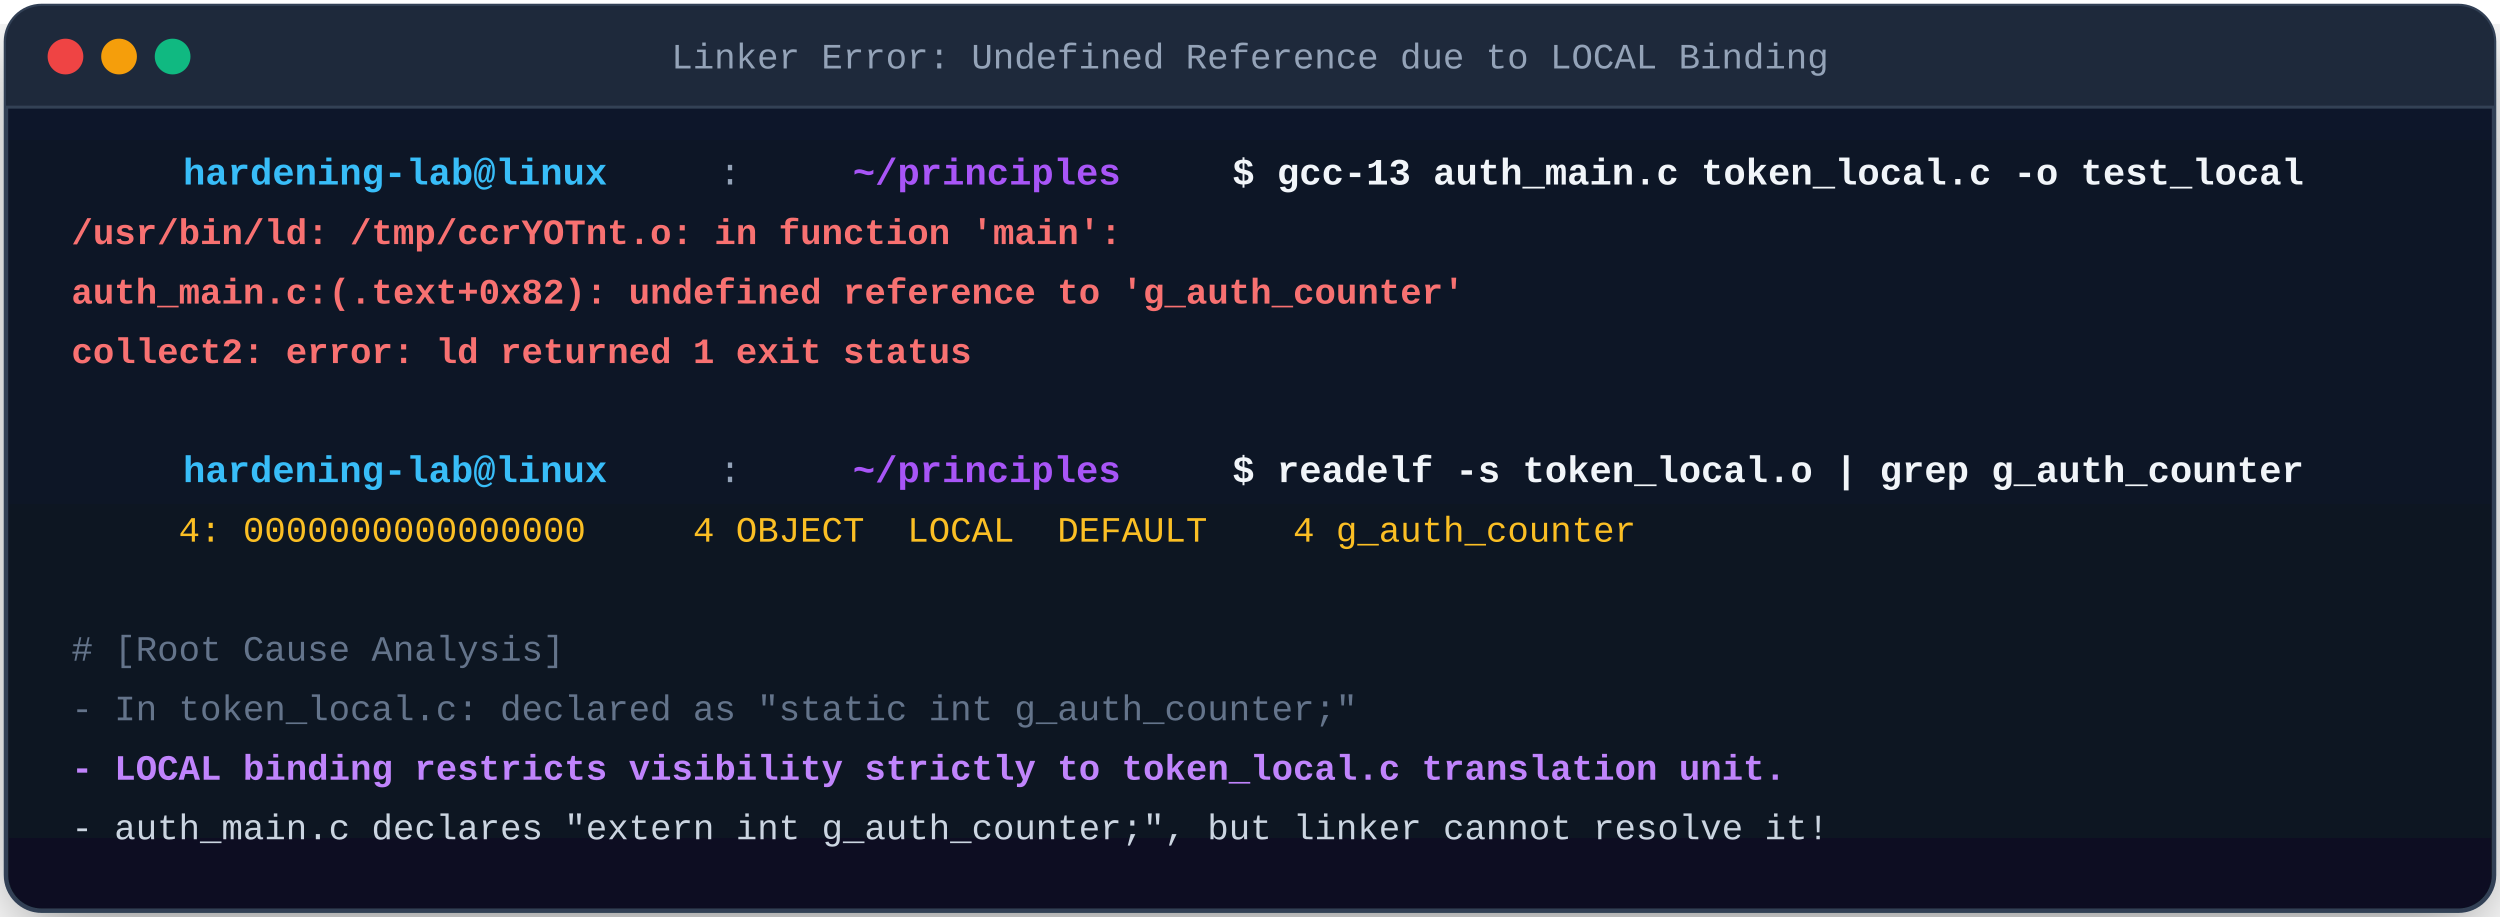
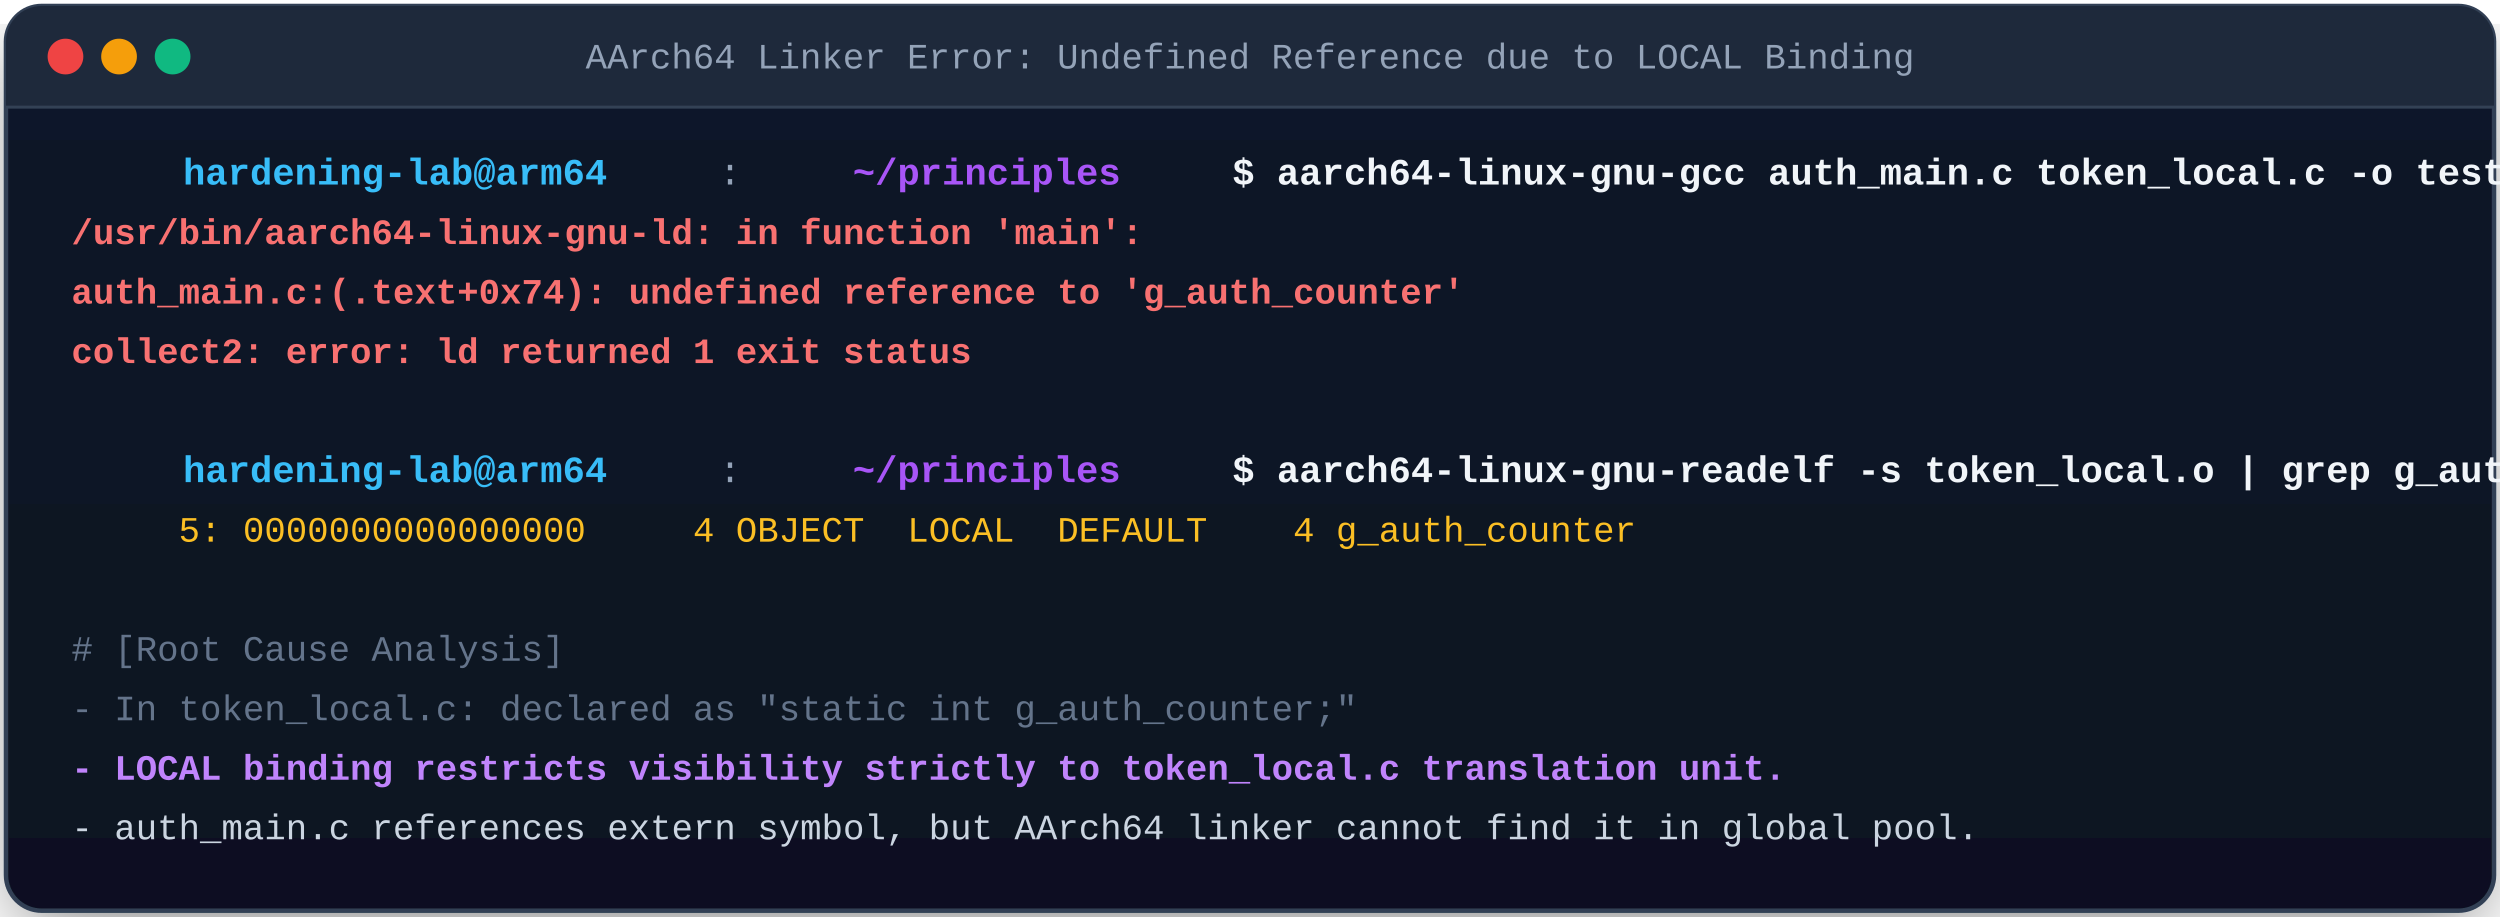
<svg xmlns="http://www.w3.org/2000/svg" viewBox="0 0 840 308" width="100%" height="308" style="background: transparent; font-family: ui-monospace, SFMono-Regular, Menlo, Monaco, Consolas, 'Liberation Mono', monospace;">
  <defs>
    <linearGradient id="termGrad" x1="0%" y1="0%" x2="0%" y2="100%">
      <stop offset="0%" stop-color="#0f172a" />
      <stop offset="100%" stop-color="#0b1120" />
    </linearGradient>
    <filter id="shadow" x="-4%" y="-4%" width="108%" height="108%" filterUnits="userSpaceOnUse">
      <feDropShadow dx="0" dy="8" stdDeviation="16" flood-color="#000000" flood-opacity="0.5" />
    </filter>
  </defs>
  <rect x="2" y="2" width="836" height="304" rx="12" fill="url(#termGrad)" stroke="#334155" stroke-width="1.5" filter="url(#shadow)" />
  <path d="M 2 14 C 2 7.37 7.37 2 14 2 L 826 2 C 832.63 2 838 7.37 838 14 L 838 36 L 2 36 Z" fill="#1e293b" />
  <line x1="2" y1="36" x2="838" y2="36" stroke="#334155" stroke-width="1" />
  <circle cx="22" cy="19" r="6" fill="#ef4444" />
  <circle cx="40" cy="19" r="6" fill="#f59e0b" />
  <circle cx="58" cy="19" r="6" fill="#10b981" />
-   <text x="420.0" y="23" text-anchor="middle" fill="#94a3b8" font-size="12" font-weight="500">Linker Error: Undefined Reference due to LOCAL Binding</text>
+   <text x="420.0" y="23" text-anchor="middle" fill="#94a3b8" font-size="12" font-weight="500">AArch64 Linker Error: Undefined Reference due to LOCAL Binding</text>
  <text x="24" y="62" font-size="12.5" xml:space="preserve">
-     <tspan fill="#38bdf8" font-weight="bold">hardening-lab@linux</tspan>
+     <tspan fill="#38bdf8" font-weight="bold">hardening-lab@arm64</tspan>
    <tspan fill="#94a3b8">:</tspan>
    <tspan fill="#a855f7" font-weight="bold">~/principles</tspan>
-     <tspan fill="#f1f5f9" font-weight="bold">$ gcc-13 auth_main.c token_local.c -o test_local</tspan>
+     <tspan fill="#f1f5f9" font-weight="bold">$ aarch64-linux-gnu-gcc auth_main.c token_local.c -o test_local</tspan>
  </text>
-   <text x="24" y="82" fill="#f87171" font-size="12" font-weight="bold" xml:space="preserve">/usr/bin/ld: /tmp/ccrYOTnt.o: in function 'main':</text>
-   <text x="24" y="102" fill="#f87171" font-size="12" font-weight="bold" xml:space="preserve">auth_main.c:(.text+0x82): undefined reference to 'g_auth_counter'</text>
+   <text x="24" y="82" fill="#f87171" font-size="12" font-weight="bold" xml:space="preserve">/usr/bin/aarch64-linux-gnu-ld: in function 'main':</text>
+   <text x="24" y="102" fill="#f87171" font-size="12" font-weight="bold" xml:space="preserve">auth_main.c:(.text+0x74): undefined reference to 'g_auth_counter'</text>
  <text x="24" y="122" fill="#f87171" font-size="12" font-weight="bold" xml:space="preserve">collect2: error: ld returned 1 exit status</text>
  <text x="24" y="162" font-size="12.5" xml:space="preserve">
-     <tspan fill="#38bdf8" font-weight="bold">hardening-lab@linux</tspan>
+     <tspan fill="#38bdf8" font-weight="bold">hardening-lab@arm64</tspan>
    <tspan fill="#94a3b8">:</tspan>
    <tspan fill="#a855f7" font-weight="bold">~/principles</tspan>
-     <tspan fill="#f1f5f9" font-weight="bold">$ readelf -s token_local.o | grep g_auth_counter</tspan>
+     <tspan fill="#f1f5f9" font-weight="bold">$ aarch64-linux-gnu-readelf -s token_local.o | grep g_auth_counter</tspan>
  </text>
-   <text x="24" y="182" fill="#fbbf24" font-size="12" xml:space="preserve">     4: 0000000000000000     4 OBJECT  LOCAL  DEFAULT    4 g_auth_counter</text>
+   <text x="24" y="182" fill="#fbbf24" font-size="12" xml:space="preserve">     5: 0000000000000000     4 OBJECT  LOCAL  DEFAULT    4 g_auth_counter</text>
  <text x="24" y="222" fill="#64748b" font-size="12" xml:space="preserve"># [Root Cause Analysis]</text>
  <text x="24" y="242" fill="#64748b" font-size="12" xml:space="preserve">- In token_local.c: declared as "static int g_auth_counter;"</text>
  <text x="24" y="262" fill="#c084fc" font-size="12" font-weight="bold" xml:space="preserve">- LOCAL binding restricts visibility strictly to token_local.c translation unit.</text>
-   <text x="24" y="282" fill="#cbd5e1" font-size="12" xml:space="preserve">- auth_main.c declares "extern int g_auth_counter;", but linker cannot resolve it!</text>
+   <text x="24" y="282" fill="#cbd5e1" font-size="12" xml:space="preserve">- auth_main.c references extern symbol, but AArch64 linker cannot find it in global pool.</text>
</svg>
